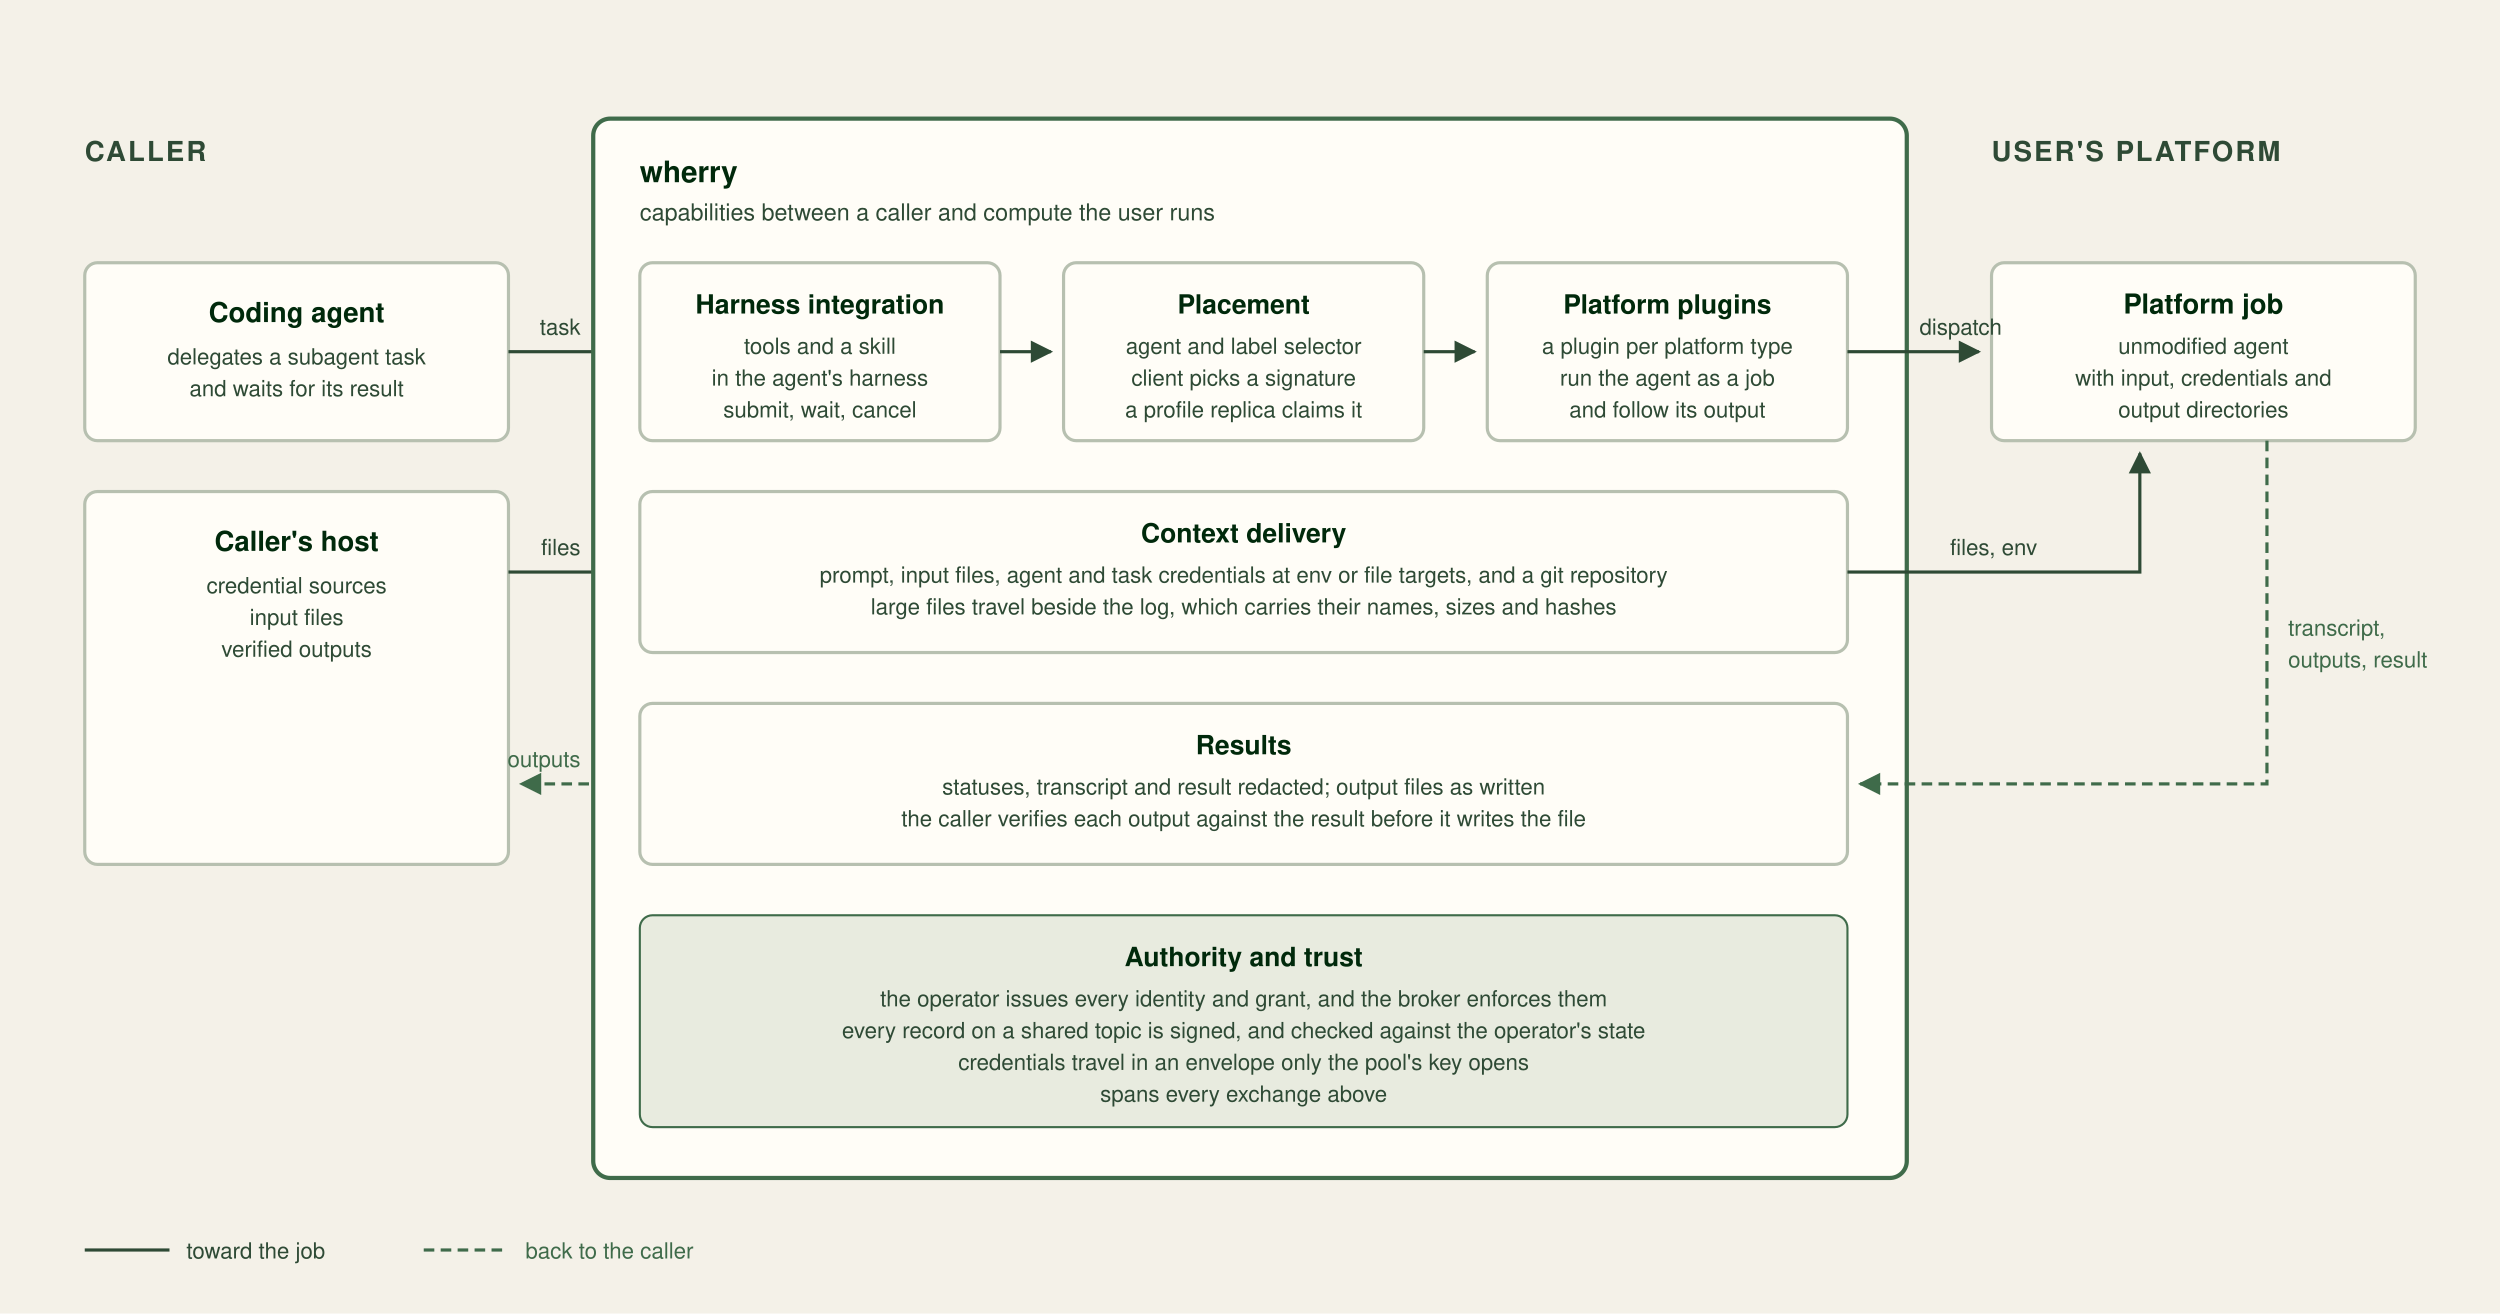
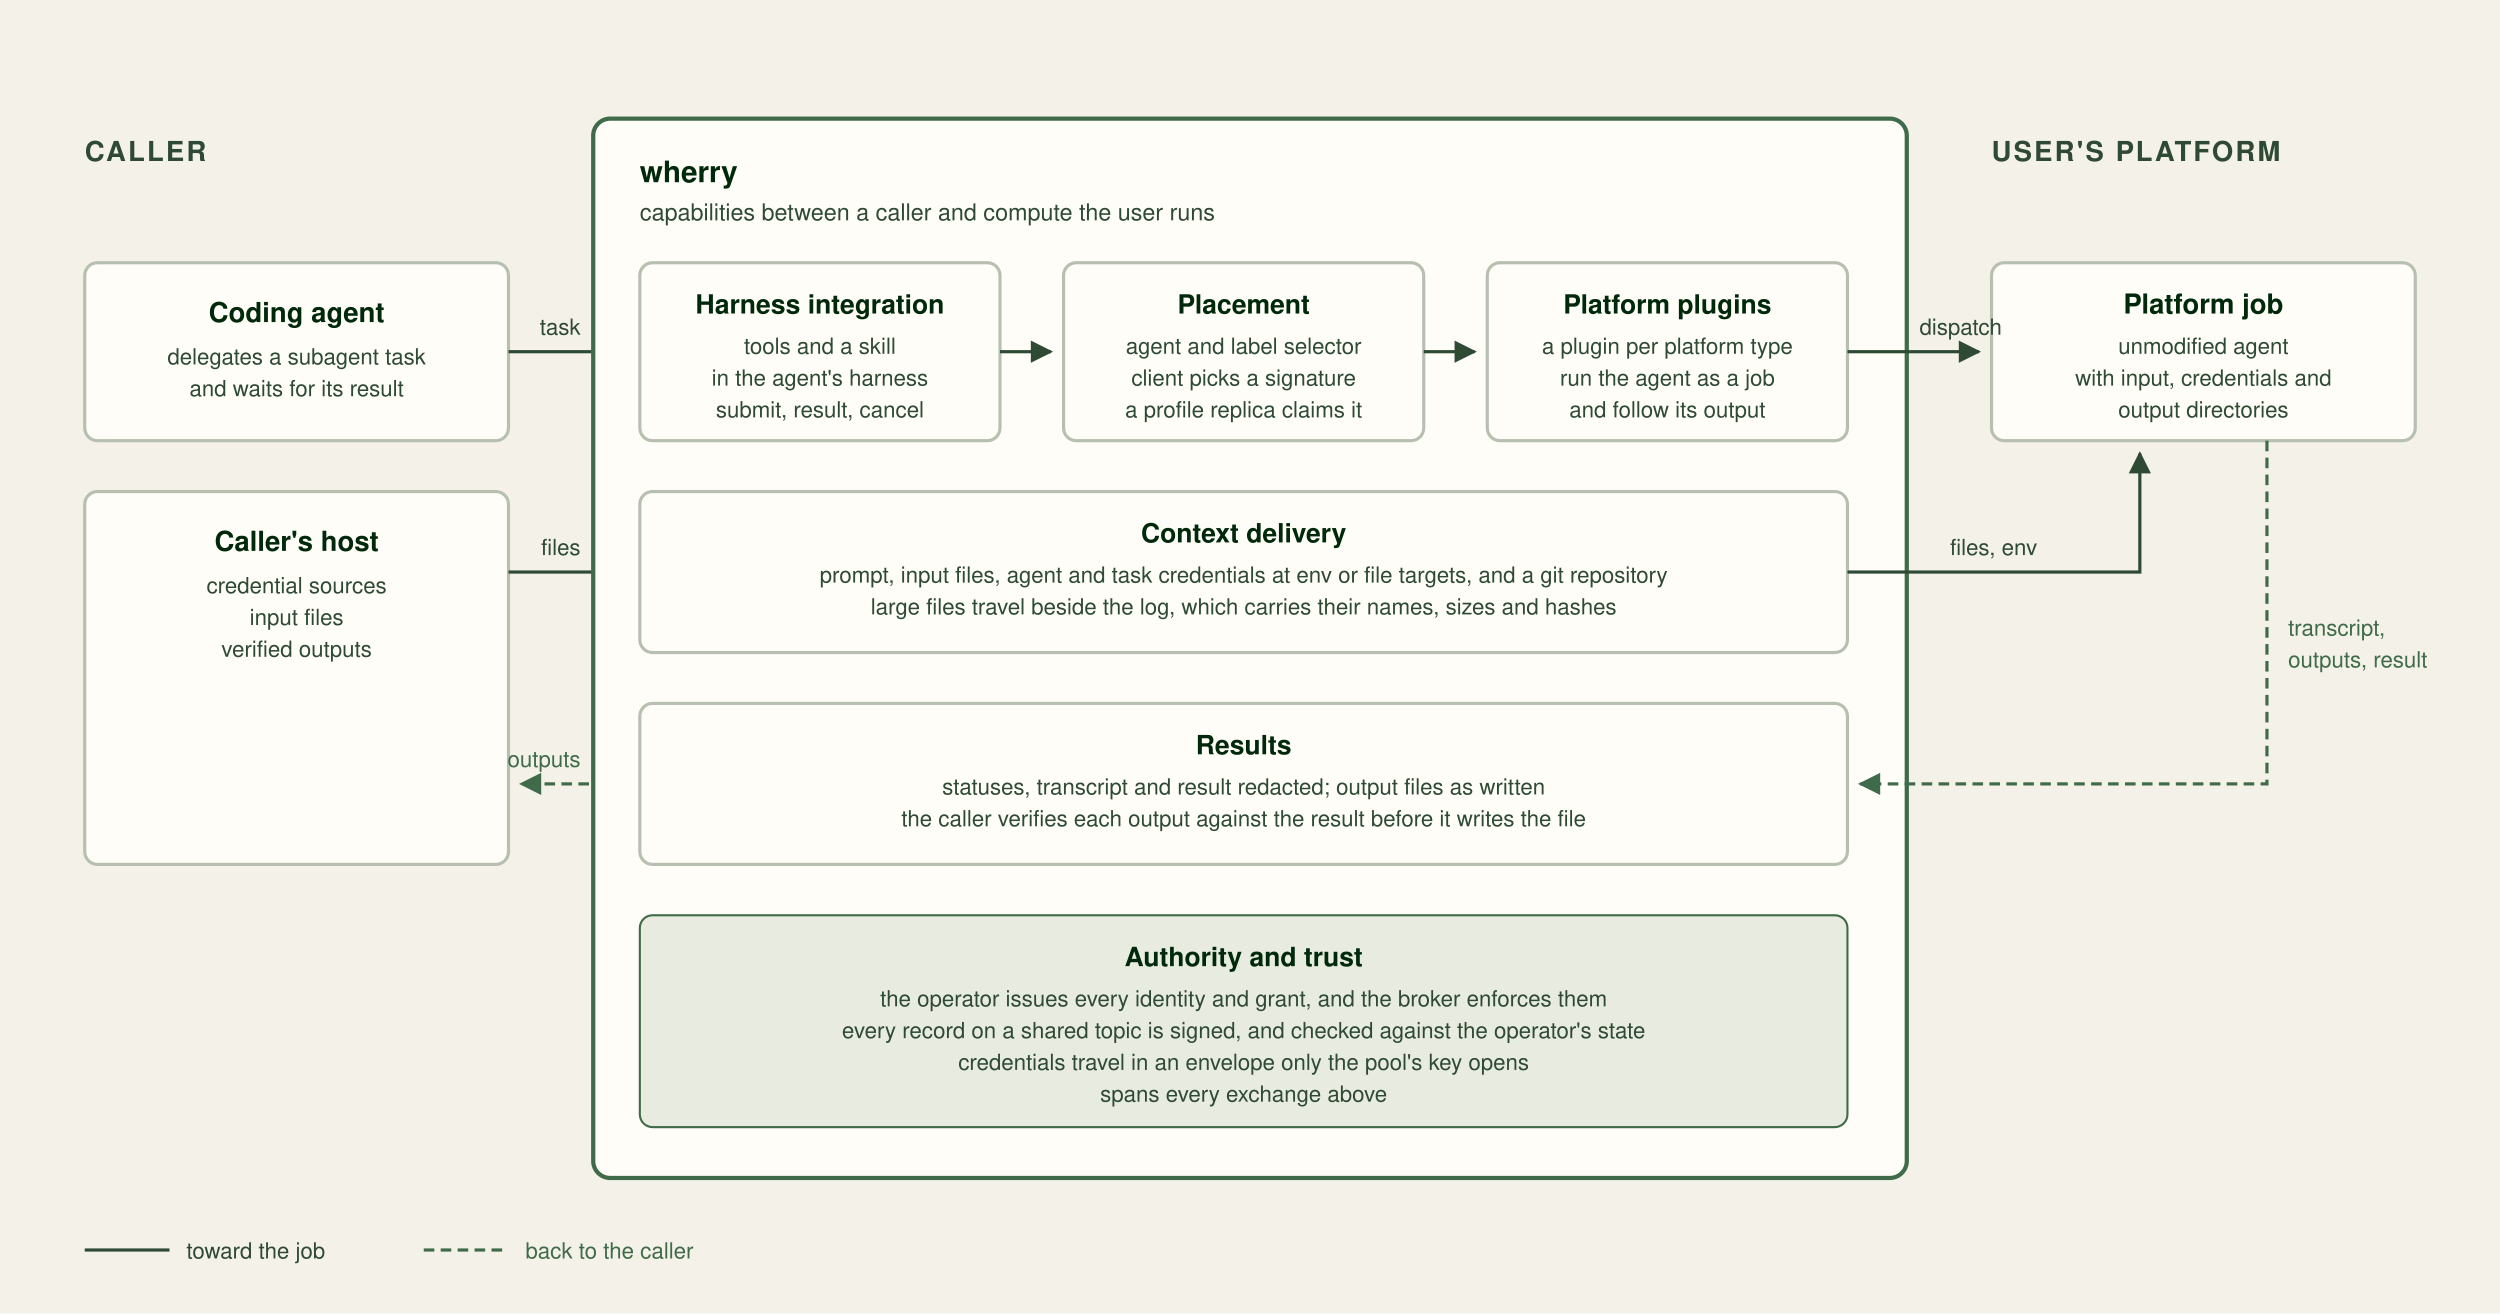
<svg xmlns="http://www.w3.org/2000/svg" viewBox="0 0 1180 620" font-family="Outfit, ui-sans-serif, system-ui, -apple-system, 'Segoe UI', Helvetica, Arial, sans-serif" role="img" aria-labelledby="title desc">
  <defs>
    <marker id="arrow" viewBox="0 0 10 10" refX="9" refY="5" markerWidth="7" markerHeight="7" orient="auto-start-reverse">
      <path d="M 0 0 L 10 5 L 0 10 z" fill="#2e4a35" />
    </marker>
    <marker id="arrow-back" viewBox="0 0 10 10" refX="9" refY="5" markerWidth="7" markerHeight="7" orient="auto-start-reverse">
      <path d="M 0 0 L 10 5 L 0 10 z" fill="#3f6b4a" />
    </marker>
  </defs>
  <rect width="1180" height="620" fill="#f4f1e8" />
  <text x="40" y="76" font-size="13" font-weight="600" fill="#2e4a35" letter-spacing="1">CALLER</text>
  <g font-size="13" fill="#00290b">
    <rect x="40" y="124" width="200" height="84" rx="6" fill="#fffdf7" stroke="#b7c0b0" stroke-width="1.5" />
    <text x="140" y="152" text-anchor="middle" font-weight="600">Coding agent</text>
    <text x="140" y="172" text-anchor="middle" font-size="10.5" fill="#2e4a35">delegates a subagent task</text>
    <text x="140" y="187" text-anchor="middle" font-size="10.5" fill="#2e4a35">and waits for its result</text>
    <rect x="40" y="232" width="200" height="176" rx="6" fill="#fffdf7" stroke="#b7c0b0" stroke-width="1.5" />
    <text x="140" y="260" text-anchor="middle" font-weight="600">Caller's host</text>
    <text x="140" y="280" text-anchor="middle" font-size="10.5" fill="#2e4a35">credential sources</text>
    <text x="140" y="295" text-anchor="middle" font-size="10.5" fill="#2e4a35">input files</text>
    <text x="140" y="310" text-anchor="middle" font-size="10.5" fill="#2e4a35">verified outputs</text>
  </g>
  <path d="M 240 166 H 296" stroke="#2e4a35" stroke-width="1.5" fill="none" marker-end="url(#arrow)" />
  <text x="274" y="158" text-anchor="end" font-size="10.5" fill="#2e4a35">task</text>
  <path d="M 240 270 H 296" stroke="#2e4a35" stroke-width="1.5" fill="none" marker-end="url(#arrow)" />
  <text x="274" y="262" text-anchor="end" font-size="10.5" fill="#2e4a35">files</text>
  <path d="M 302 370 H 246" stroke="#3f6b4a" stroke-width="1.5" stroke-dasharray="5 3" fill="none" marker-end="url(#arrow-back)" />
  <text x="274" y="362" text-anchor="end" font-size="10.5" fill="#3f6b4a">outputs</text>
  <rect x="280" y="56" width="620" height="500" rx="8" fill="#fffdf7" stroke="#3f6b4a" stroke-width="2" />
  <text x="302" y="86" font-size="14" font-weight="700" fill="#00290b">wherry</text>
  <text x="302" y="104" font-size="11" fill="#2e4a35">capabilities between a caller and compute the user runs</text>
  <g font-size="12.5" fill="#00290b">
    <rect x="302" y="124" width="170" height="84" rx="6" fill="#fffdf7" stroke="#b7c0b0" stroke-width="1.5" />
    <text x="387" y="148" text-anchor="middle" font-weight="600">Harness integration</text>
    <text x="387" y="167" text-anchor="middle" font-size="10.5" fill="#2e4a35">tools and a skill</text>
    <text x="387" y="182" text-anchor="middle" font-size="10.5" fill="#2e4a35">in the agent's harness</text>
-     <text x="387" y="197" text-anchor="middle" font-size="10.5" fill="#2e4a35">submit, wait, cancel</text>
+     <text x="387" y="197" text-anchor="middle" font-size="10.5" fill="#2e4a35">submit, result, cancel</text>
    <rect x="502" y="124" width="170" height="84" rx="6" fill="#fffdf7" stroke="#b7c0b0" stroke-width="1.5" />
    <text x="587" y="148" text-anchor="middle" font-weight="600">Placement</text>
    <text x="587" y="167" text-anchor="middle" font-size="10.5" fill="#2e4a35">agent and label selector</text>
    <text x="587" y="182" text-anchor="middle" font-size="10.5" fill="#2e4a35">client picks a signature</text>
    <text x="587" y="197" text-anchor="middle" font-size="10.5" fill="#2e4a35">a profile replica claims it</text>
    <rect x="702" y="124" width="170" height="84" rx="6" fill="#fffdf7" stroke="#b7c0b0" stroke-width="1.5" />
    <text x="787" y="148" text-anchor="middle" font-weight="600">Platform plugins</text>
    <text x="787" y="167" text-anchor="middle" font-size="10.5" fill="#2e4a35">a plugin per platform type</text>
    <text x="787" y="182" text-anchor="middle" font-size="10.5" fill="#2e4a35">run the agent as a job</text>
    <text x="787" y="197" text-anchor="middle" font-size="10.5" fill="#2e4a35">and follow its output</text>
    <rect x="302" y="232" width="570" height="76" rx="6" fill="#fffdf7" stroke="#b7c0b0" stroke-width="1.5" />
    <text x="587" y="256" text-anchor="middle" font-weight="600">Context delivery</text>
    <text x="587" y="275" text-anchor="middle" font-size="10.5" fill="#2e4a35">prompt, input files, agent and task credentials at env or file targets, and a git repository</text>
    <text x="587" y="290" text-anchor="middle" font-size="10.5" fill="#2e4a35">large files travel beside the log, which carries their names, sizes and hashes</text>
    <rect x="302" y="332" width="570" height="76" rx="6" fill="#fffdf7" stroke="#b7c0b0" stroke-width="1.5" />
    <text x="587" y="356" text-anchor="middle" font-weight="600">Results</text>
    <text x="587" y="375" text-anchor="middle" font-size="10.5" fill="#2e4a35">statuses, transcript and result redacted; output files as written</text>
    <text x="587" y="390" text-anchor="middle" font-size="10.5" fill="#2e4a35">the caller verifies each output against the result before it writes the file</text>
    <rect x="302" y="432" width="570" height="100" rx="6" fill="#e8ebdf" stroke="#3f6b4a" stroke-width="1" />
    <text x="587" y="456" text-anchor="middle" font-weight="600">Authority and trust</text>
    <text x="587" y="475" text-anchor="middle" font-size="10.5" fill="#2e4a35">the operator issues every identity and grant, and the broker enforces them</text>
    <text x="587" y="490" text-anchor="middle" font-size="10.5" fill="#2e4a35">every record on a shared topic is signed, and checked against the operator's state</text>
    <text x="587" y="505" text-anchor="middle" font-size="10.5" fill="#2e4a35">credentials travel in an envelope only the pool's key opens</text>
    <text x="587" y="520" text-anchor="middle" font-size="10.5" fill="#2e4a35">spans every exchange above</text>
  </g>
  <path d="M 472 166 H 496" stroke="#2e4a35" stroke-width="1.5" fill="none" marker-end="url(#arrow)" />
  <path d="M 672 166 H 696" stroke="#2e4a35" stroke-width="1.5" fill="none" marker-end="url(#arrow)" />
  <text x="940" y="76" font-size="13" font-weight="600" fill="#2e4a35" letter-spacing="1">USER'S PLATFORM</text>
  <g font-size="13" fill="#00290b">
    <rect x="940" y="124" width="200" height="84" rx="6" fill="#fffdf7" stroke="#b7c0b0" stroke-width="1.5" />
    <text x="1040" y="148" text-anchor="middle" font-weight="600">Platform job</text>
    <text x="1040" y="167" text-anchor="middle" font-size="10.5" fill="#2e4a35">unmodified agent</text>
    <text x="1040" y="182" text-anchor="middle" font-size="10.5" fill="#2e4a35">with input, credentials and</text>
    <text x="1040" y="197" text-anchor="middle" font-size="10.5" fill="#2e4a35">output directories</text>
  </g>
  <path d="M 872 166 H 934" stroke="#2e4a35" stroke-width="1.5" fill="none" marker-end="url(#arrow)" />
  <text x="906" y="158" text-anchor="start" font-size="10.5" fill="#2e4a35">dispatch</text>
  <path d="M 872 270 H 1010 V 214" stroke="#2e4a35" stroke-width="1.5" fill="none" marker-end="url(#arrow)" />
  <text x="941" y="262" text-anchor="middle" font-size="10.5" fill="#2e4a35">files, env</text>
  <path d="M 1070 208 V 370 H 878" stroke="#3f6b4a" stroke-width="1.5" stroke-dasharray="5 3" fill="none" marker-end="url(#arrow-back)" />
  <text x="1080" y="300" font-size="10.5" fill="#3f6b4a">transcript,</text>
  <text x="1080" y="315" font-size="10.5" fill="#3f6b4a">outputs, result</text>
  <g font-size="10.5" fill="#2e4a35">
    <line x1="40" y1="590" x2="80" y2="590" stroke="#2e4a35" stroke-width="1.5" />
    <text x="88" y="594">toward the job</text>
    <line x1="200" y1="590" x2="240" y2="590" stroke="#3f6b4a" stroke-width="1.5" stroke-dasharray="5 3" />
    <text x="248" y="594" fill="#3f6b4a">back to the caller</text>
  </g>
</svg>
